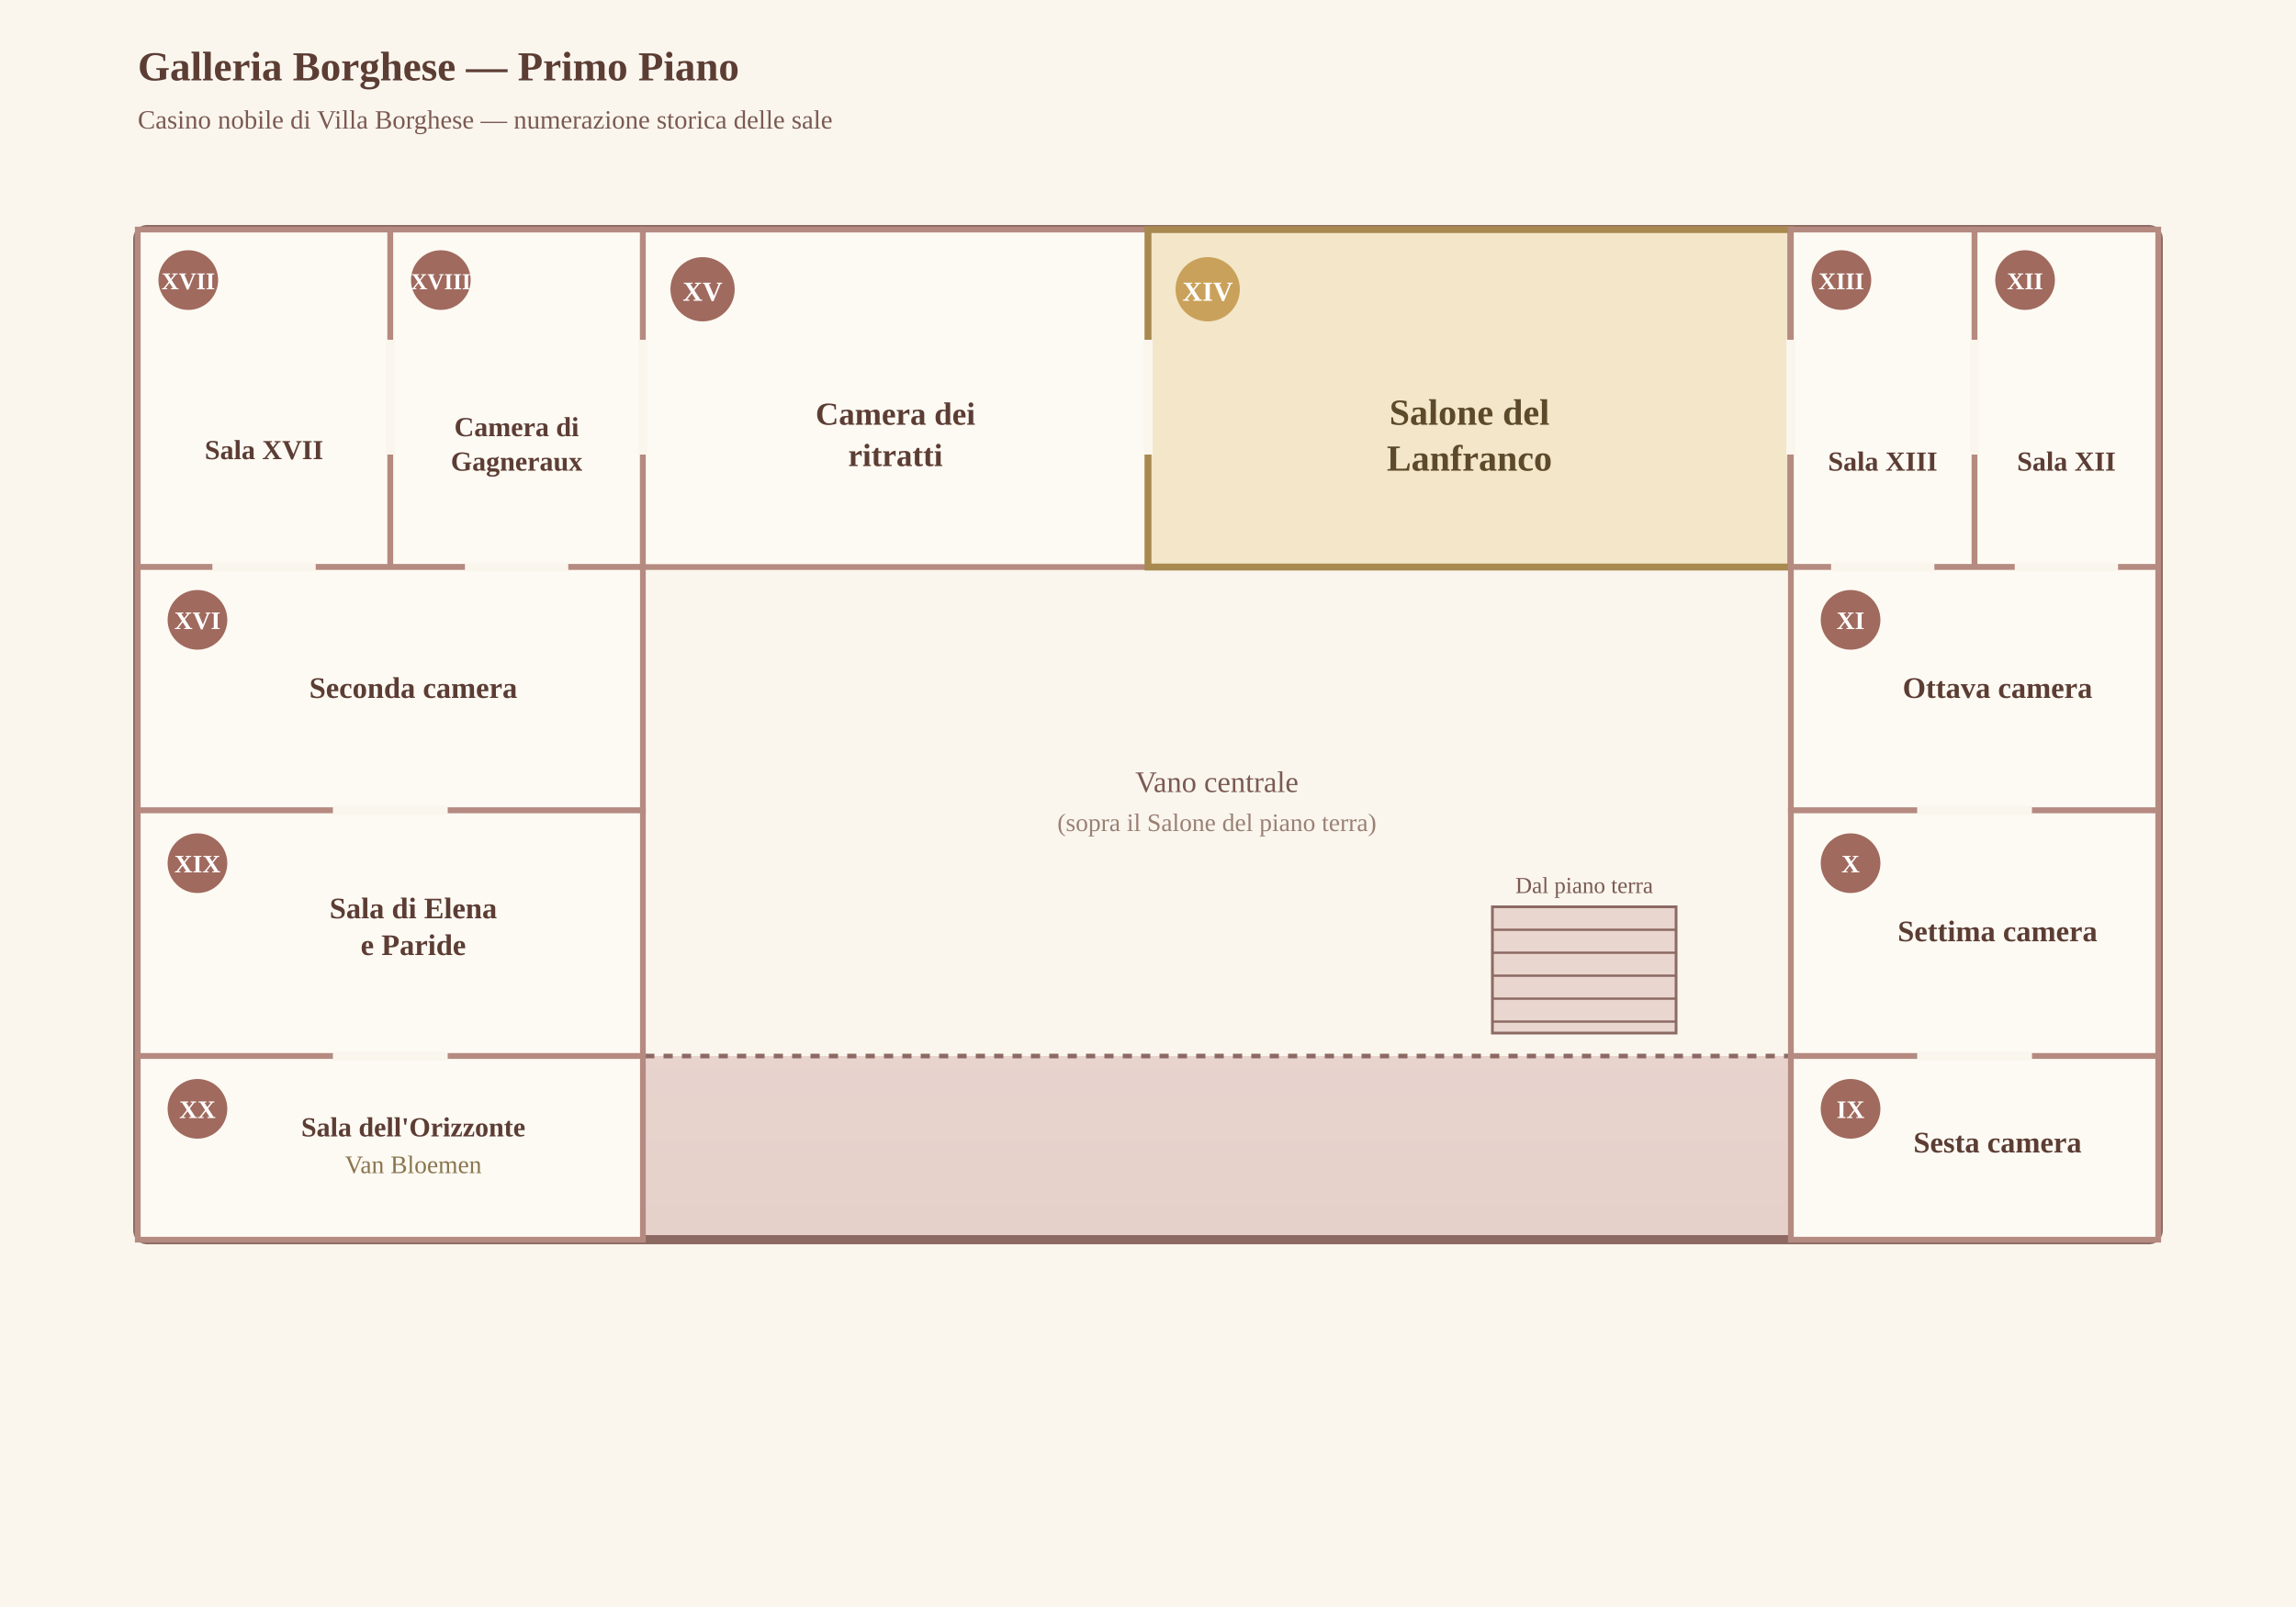
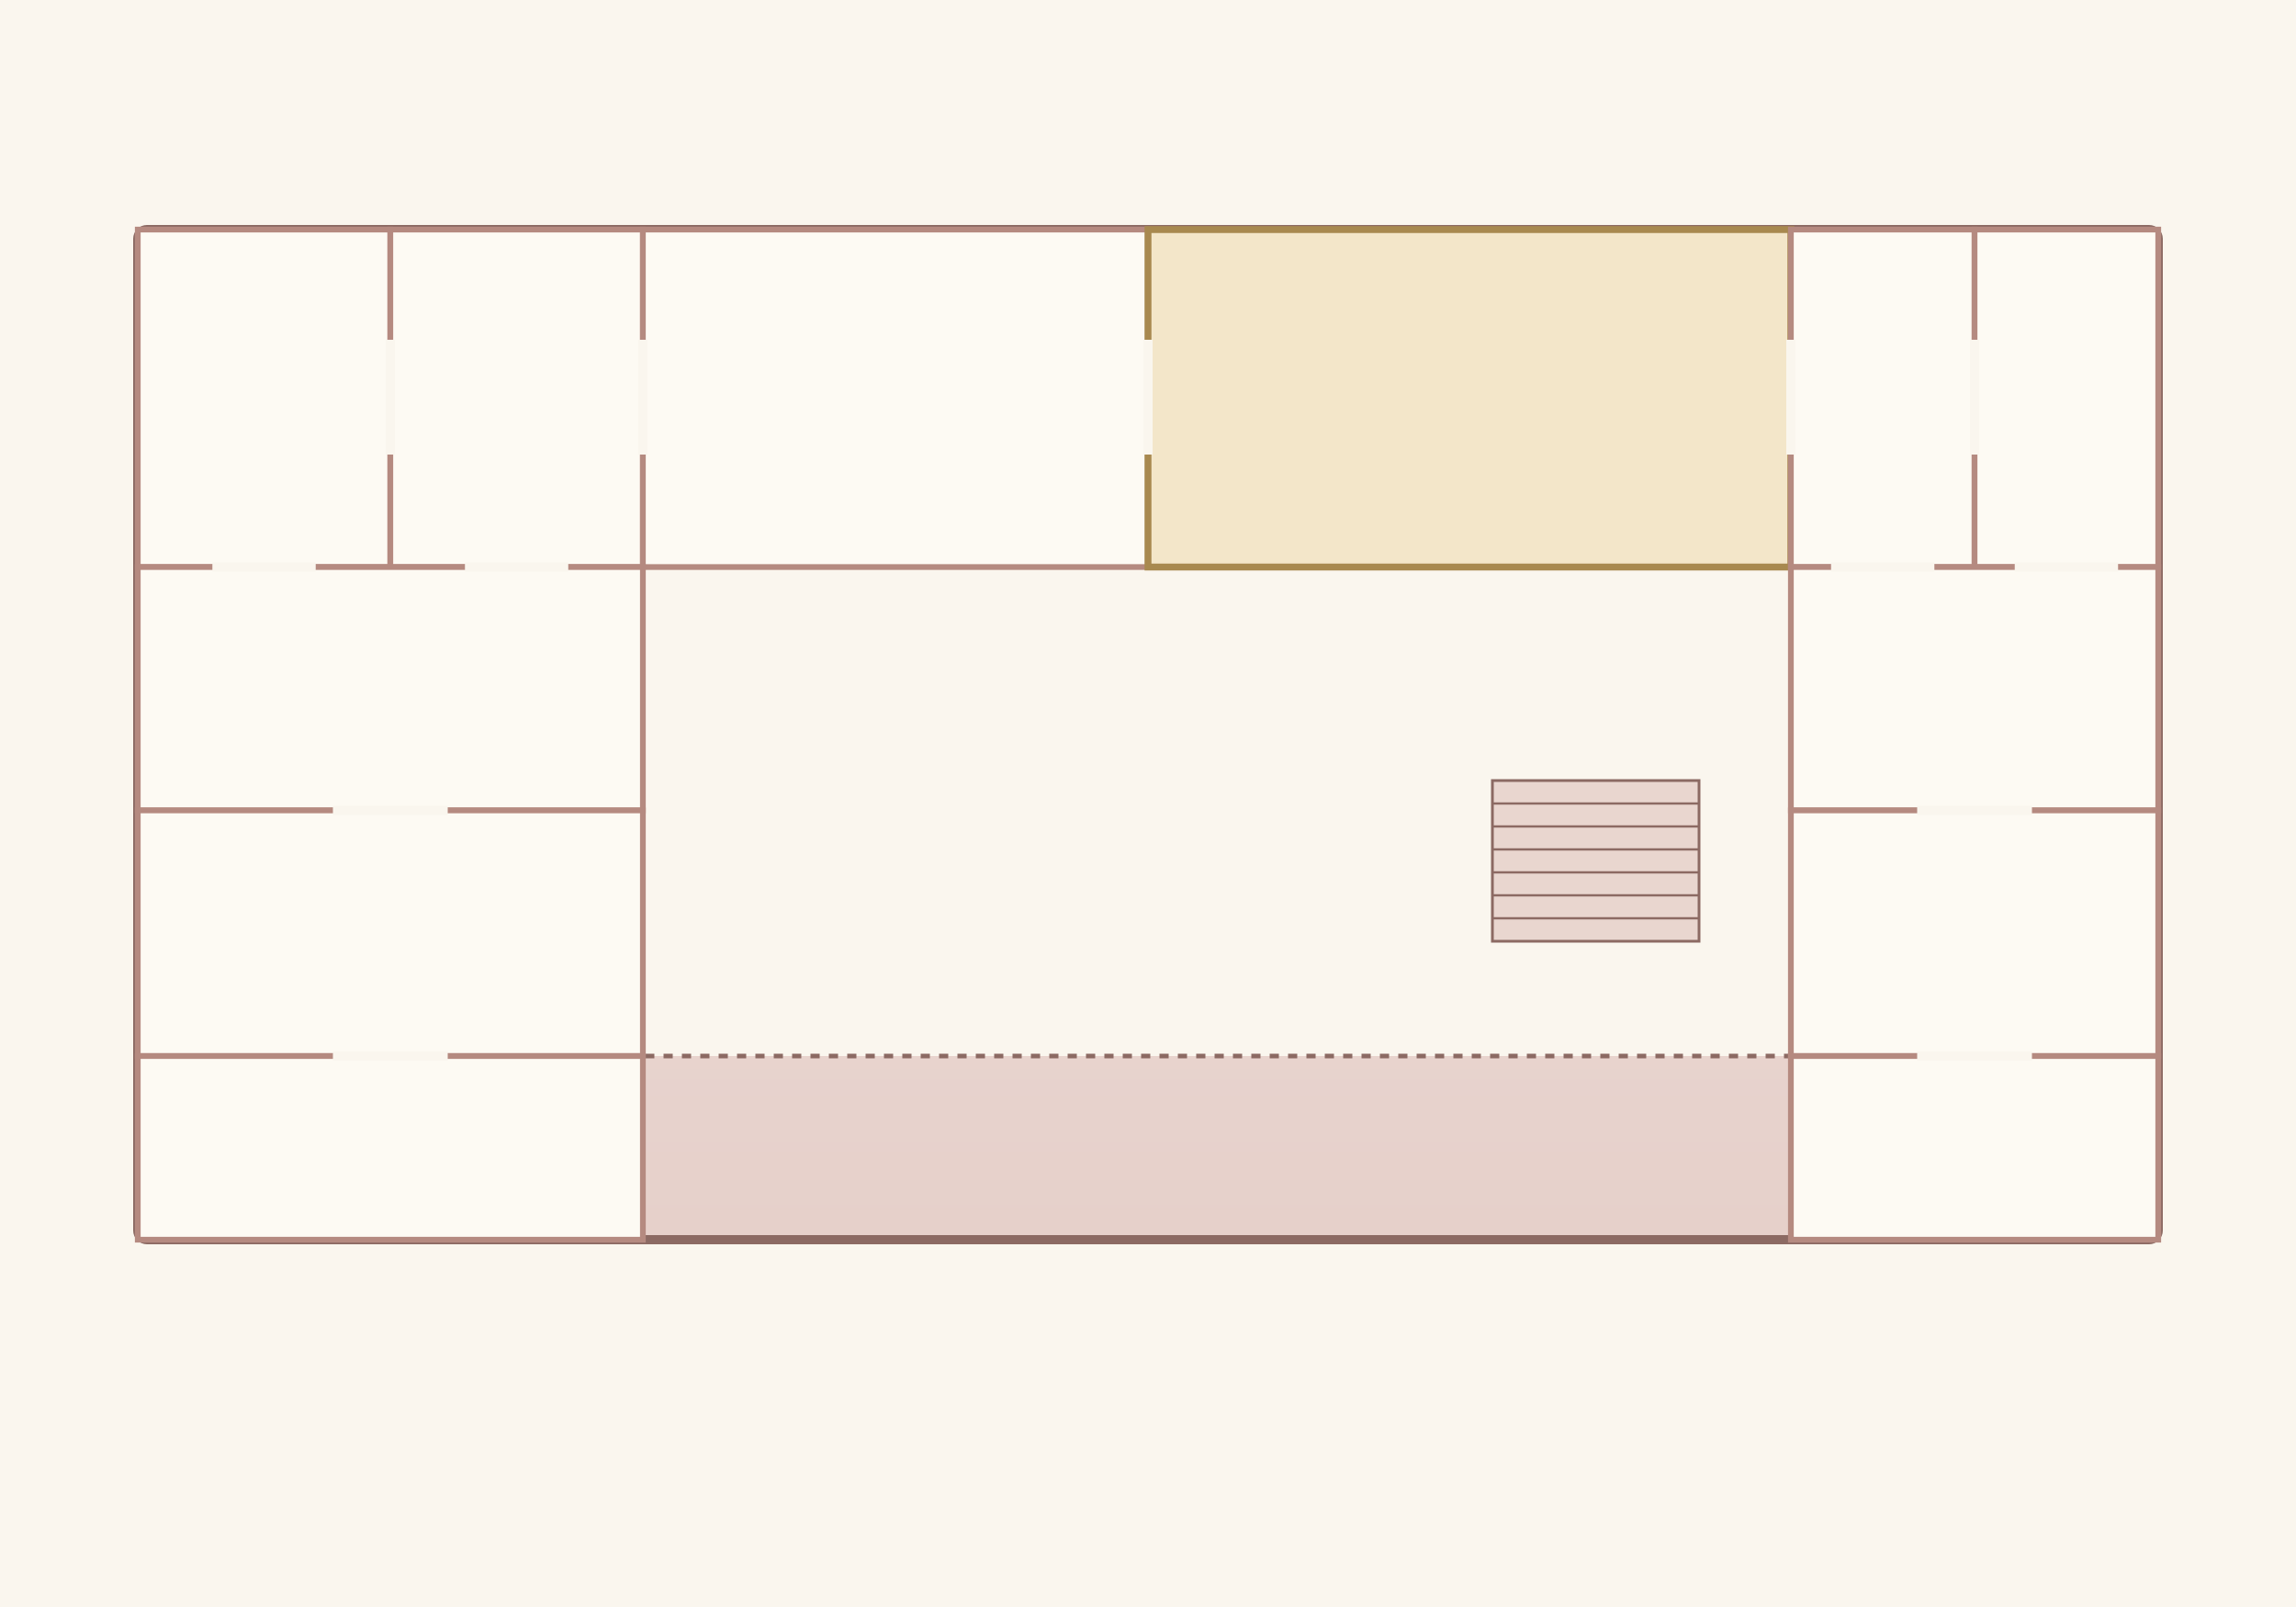
- <svg xmlns="http://www.w3.org/2000/svg" viewBox="0 0 1000 700" width="1000" height="700" font-family="'Georgia', 'Times New Roman', serif">
+ <svg xmlns="http://www.w3.org/2000/svg" viewBox="0 0 1000 700" width="1000" height="700">
  <defs>
    <linearGradient id="wallGrad2" x1="0" y1="0" x2="0" y2="1">
      <stop offset="0" stop-color="#efe0dc" />
      <stop offset="1" stop-color="#e6d0ca" />
    </linearGradient>
  </defs>
  <rect x="0" y="0" width="1000" height="700" fill="#faf6ee" />
-   <text x="60" y="35" font-size="18" font-weight="700" fill="#5c3d34">Galleria Borghese — Primo Piano</text>
-   <text x="60" y="56" font-size="11.5" fill="#7a5a52">Casino nobile di Villa Borghese — numerazione storica delle sale</text>
  <rect x="60" y="100" width="880" height="440" rx="4" fill="url(#wallGrad2)" stroke="#8c6a63" stroke-width="4" />
-   <g>
-     <rect x="280" y="247" width="500" height="213" fill="#faf6ee" stroke="#8c6a63" stroke-width="2" stroke-dasharray="4 4" />
-     <text x="530" y="345" text-anchor="middle" font-size="13" fill="#7a5a52">Vano centrale</text>
-     <text x="530" y="362" text-anchor="middle" font-size="11" fill="#9a8074">(sopra il Salone del piano terra)</text>
-     <g transform="translate(650,395)">
-       <rect x="0" y="0" width="80" height="55" fill="#e9d6cf" stroke="#8c6a63" stroke-width="1.2" />
-       <line x1="0" y1="10" x2="80" y2="10" stroke="#8c6a63" stroke-width="1" />
-       <line x1="0" y1="20" x2="80" y2="20" stroke="#8c6a63" stroke-width="1" />
-       <line x1="0" y1="30" x2="80" y2="30" stroke="#8c6a63" stroke-width="1" />
-       <line x1="0" y1="40" x2="80" y2="40" stroke="#8c6a63" stroke-width="1" />
-       <line x1="0" y1="50" x2="80" y2="50" stroke="#8c6a63" stroke-width="1" />
-       <text x="40" y="-6" text-anchor="middle" font-size="10" fill="#7a5a52">Dal piano terra</text>
-     </g>
+   <rect x="280" y="247" width="500" height="213" fill="#faf6ee" stroke="#8c6a63" stroke-width="2" stroke-dasharray="4 4" />
+   <g transform="translate(650,340)">
+     <rect x="0" y="0" width="90" height="70" fill="#e9d6cf" stroke="#8c6a63" stroke-width="1.2" />
+     <line x1="0" y1="10" x2="90" y2="10" stroke="#8c6a63" stroke-width="1" />
+     <line x1="0" y1="20" x2="90" y2="20" stroke="#8c6a63" stroke-width="1" />
+     <line x1="0" y1="30" x2="90" y2="30" stroke="#8c6a63" stroke-width="1" />
+     <line x1="0" y1="40" x2="90" y2="40" stroke="#8c6a63" stroke-width="1" />
+     <line x1="0" y1="50" x2="90" y2="50" stroke="#8c6a63" stroke-width="1" />
+     <line x1="0" y1="60" x2="90" y2="60" stroke="#8c6a63" stroke-width="1" />
  </g>
-   <g>
-     <rect x="60" y="100" width="110" height="147" fill="#fdfaf3" stroke="#b58a80" stroke-width="2.5" />
-     <circle cx="82" cy="122" r="13" fill="#a06a5e" />
-     <text x="82" y="126" text-anchor="middle" font-size="10.5" font-weight="700" fill="#fff">XVII</text>
-     <text x="115" y="200" text-anchor="middle" font-size="12" font-weight="600" fill="#5c3d34">Sala XVII</text>
-   </g>
-   <g>
-     <rect x="170" y="100" width="110" height="147" fill="#fdfaf3" stroke="#b58a80" stroke-width="2.5" />
-     <circle cx="192" cy="122" r="13" fill="#a06a5e" />
-     <text x="192" y="126" text-anchor="middle" font-size="10" font-weight="700" fill="#fff">XVIII</text>
-     <text x="225" y="190" text-anchor="middle" font-size="12" font-weight="600" fill="#5c3d34">Camera di</text>
-     <text x="225" y="205" text-anchor="middle" font-size="12" font-weight="600" fill="#5c3d34">Gagneraux</text>
-   </g>
-   <g>
-     <rect x="280" y="100" width="220" height="147" fill="#fdfaf3" stroke="#b58a80" stroke-width="2.5" />
-     <circle cx="306" cy="126" r="14" fill="#a06a5e" />
-     <text x="306" y="131" text-anchor="middle" font-size="12" font-weight="700" fill="#fff">XV</text>
-     <text x="390" y="185" text-anchor="middle" font-size="14" font-weight="600" fill="#5c3d34">Camera dei</text>
-     <text x="390" y="203" text-anchor="middle" font-size="14" font-weight="600" fill="#5c3d34">ritratti</text>
-   </g>
-   <g>
-     <rect x="500" y="100" width="280" height="147" fill="#f3e6c9" stroke="#a8894f" stroke-width="3" />
-     <circle cx="526" cy="126" r="14" fill="#c9a15a" />
-     <text x="526" y="131" text-anchor="middle" font-size="12" font-weight="700" fill="#fff">XIV</text>
-     <text x="640" y="185" text-anchor="middle" font-size="16" font-weight="600" fill="#5c4a2a">Salone del</text>
-     <text x="640" y="205" text-anchor="middle" font-size="16" font-weight="600" fill="#5c4a2a">Lanfranco</text>
-   </g>
-   <g>
-     <rect x="780" y="100" width="80" height="147" fill="#fdfaf3" stroke="#b58a80" stroke-width="2.5" />
-     <circle cx="802" cy="122" r="13" fill="#a06a5e" />
-     <text x="802" y="126" text-anchor="middle" font-size="10.5" font-weight="700" fill="#fff">XIII</text>
-     <text x="820" y="205" text-anchor="middle" font-size="12" font-weight="600" fill="#5c3d34">Sala XIII</text>
-   </g>
-   <g>
-     <rect x="860" y="100" width="80" height="147" fill="#fdfaf3" stroke="#b58a80" stroke-width="2.5" />
-     <circle cx="882" cy="122" r="13" fill="#a06a5e" />
-     <text x="882" y="126" text-anchor="middle" font-size="10.5" font-weight="700" fill="#fff">XII</text>
-     <text x="900" y="205" text-anchor="middle" font-size="12" font-weight="600" fill="#5c3d34">Sala XII</text>
-   </g>
-   <g>
-     <rect x="60" y="247" width="220" height="106" fill="#fdfaf3" stroke="#b58a80" stroke-width="2.5" />
-     <circle cx="86" cy="270" r="13" fill="#a06a5e" />
-     <text x="86" y="274" text-anchor="middle" font-size="11" font-weight="700" fill="#fff">XVI</text>
-     <text x="180" y="304" text-anchor="middle" font-size="13" font-weight="600" fill="#5c3d34">Seconda camera</text>
-   </g>
-   <g>
-     <rect x="60" y="353" width="220" height="107" fill="#fdfaf3" stroke="#b58a80" stroke-width="2.5" />
-     <circle cx="86" cy="376" r="13" fill="#a06a5e" />
-     <text x="86" y="380" text-anchor="middle" font-size="11" font-weight="700" fill="#fff">XIX</text>
-     <text x="180" y="400" text-anchor="middle" font-size="13" font-weight="600" fill="#5c3d34">Sala di Elena</text>
-     <text x="180" y="416" text-anchor="middle" font-size="13" font-weight="600" fill="#5c3d34">e Paride</text>
-   </g>
-   <g>
-     <rect x="780" y="247" width="160" height="106" fill="#fdfaf3" stroke="#b58a80" stroke-width="2.5" />
-     <circle cx="806" cy="270" r="13" fill="#a06a5e" />
-     <text x="806" y="274" text-anchor="middle" font-size="11" font-weight="700" fill="#fff">XI</text>
-     <text x="870" y="304" text-anchor="middle" font-size="13" font-weight="600" fill="#5c3d34">Ottava camera</text>
-   </g>
-   <g>
-     <rect x="780" y="353" width="160" height="107" fill="#fdfaf3" stroke="#b58a80" stroke-width="2.5" />
-     <circle cx="806" cy="376" r="13" fill="#a06a5e" />
-     <text x="806" y="380" text-anchor="middle" font-size="11" font-weight="700" fill="#fff">X</text>
-     <text x="870" y="410" text-anchor="middle" font-size="13" font-weight="600" fill="#5c3d34">Settima camera</text>
-   </g>
-   <g>
-     <rect x="60" y="460" width="220" height="80" fill="#fdfaf3" stroke="#b58a80" stroke-width="2.5" />
-     <circle cx="86" cy="483" r="13" fill="#a06a5e" />
-     <text x="86" y="487" text-anchor="middle" font-size="11" font-weight="700" fill="#fff">XX</text>
-     <text x="180" y="495" text-anchor="middle" font-size="12" font-weight="600" fill="#5c3d34">Sala dell'Orizzonte</text>
-     <text x="180" y="511" text-anchor="middle" font-size="11" fill="#8a7550">Van Bloemen</text>
-   </g>
-   <g>
-     <rect x="780" y="460" width="160" height="80" fill="#fdfaf3" stroke="#b58a80" stroke-width="2.5" />
-     <circle cx="806" cy="483" r="13" fill="#a06a5e" />
-     <text x="806" y="487" text-anchor="middle" font-size="11" font-weight="700" fill="#fff">IX</text>
-     <text x="870" y="502" text-anchor="middle" font-size="13" font-weight="600" fill="#5c3d34">Sesta camera</text>
-   </g>
+   <rect x="60" y="100" width="110" height="147" fill="#fdfaf3" stroke="#b58a80" stroke-width="2.5" />
+   <rect x="170" y="100" width="110" height="147" fill="#fdfaf3" stroke="#b58a80" stroke-width="2.5" />
+   <rect x="280" y="100" width="220" height="147" fill="#fdfaf3" stroke="#b58a80" stroke-width="2.5" />
+   <rect x="500" y="100" width="280" height="147" fill="#f3e6c9" stroke="#a8894f" stroke-width="3" />
+   <rect x="780" y="100" width="80" height="147" fill="#fdfaf3" stroke="#b58a80" stroke-width="2.5" />
+   <rect x="860" y="100" width="80" height="147" fill="#fdfaf3" stroke="#b58a80" stroke-width="2.5" />
+   <rect x="60" y="247" width="220" height="106" fill="#fdfaf3" stroke="#b58a80" stroke-width="2.5" />
+   <rect x="60" y="353" width="220" height="107" fill="#fdfaf3" stroke="#b58a80" stroke-width="2.5" />
+   <rect x="780" y="247" width="160" height="106" fill="#fdfaf3" stroke="#b58a80" stroke-width="2.5" />
+   <rect x="780" y="353" width="160" height="107" fill="#fdfaf3" stroke="#b58a80" stroke-width="2.5" />
+   <rect x="60" y="460" width="220" height="80" fill="#fdfaf3" stroke="#b58a80" stroke-width="2.5" />
+   <rect x="780" y="460" width="160" height="80" fill="#fdfaf3" stroke="#b58a80" stroke-width="2.5" />
  <rect x="168" y="148.0" width="4" height="50" fill="#faf6ee" />
  <rect x="278" y="148.0" width="4" height="50" fill="#faf6ee" />
  <rect x="498" y="148.0" width="4" height="50" fill="#faf6ee" />
  <rect x="778" y="148.0" width="4" height="50" fill="#faf6ee" />
  <rect x="858" y="148.0" width="4" height="50" fill="#faf6ee" />
  <rect x="92.5" y="245" width="45" height="4" fill="#faf6ee" />
  <rect x="202.5" y="245" width="45" height="4" fill="#faf6ee" />
  <rect x="145.0" y="351" width="50" height="4" fill="#faf6ee" />
  <rect x="145.0" y="458" width="50" height="4" fill="#faf6ee" />
  <rect x="877.5" y="245" width="45" height="4" fill="#faf6ee" />
  <rect x="797.5" y="245" width="45" height="4" fill="#faf6ee" />
  <rect x="835.0" y="351" width="50" height="4" fill="#faf6ee" />
  <rect x="835.0" y="458" width="50" height="4" fill="#faf6ee" />
</svg>
